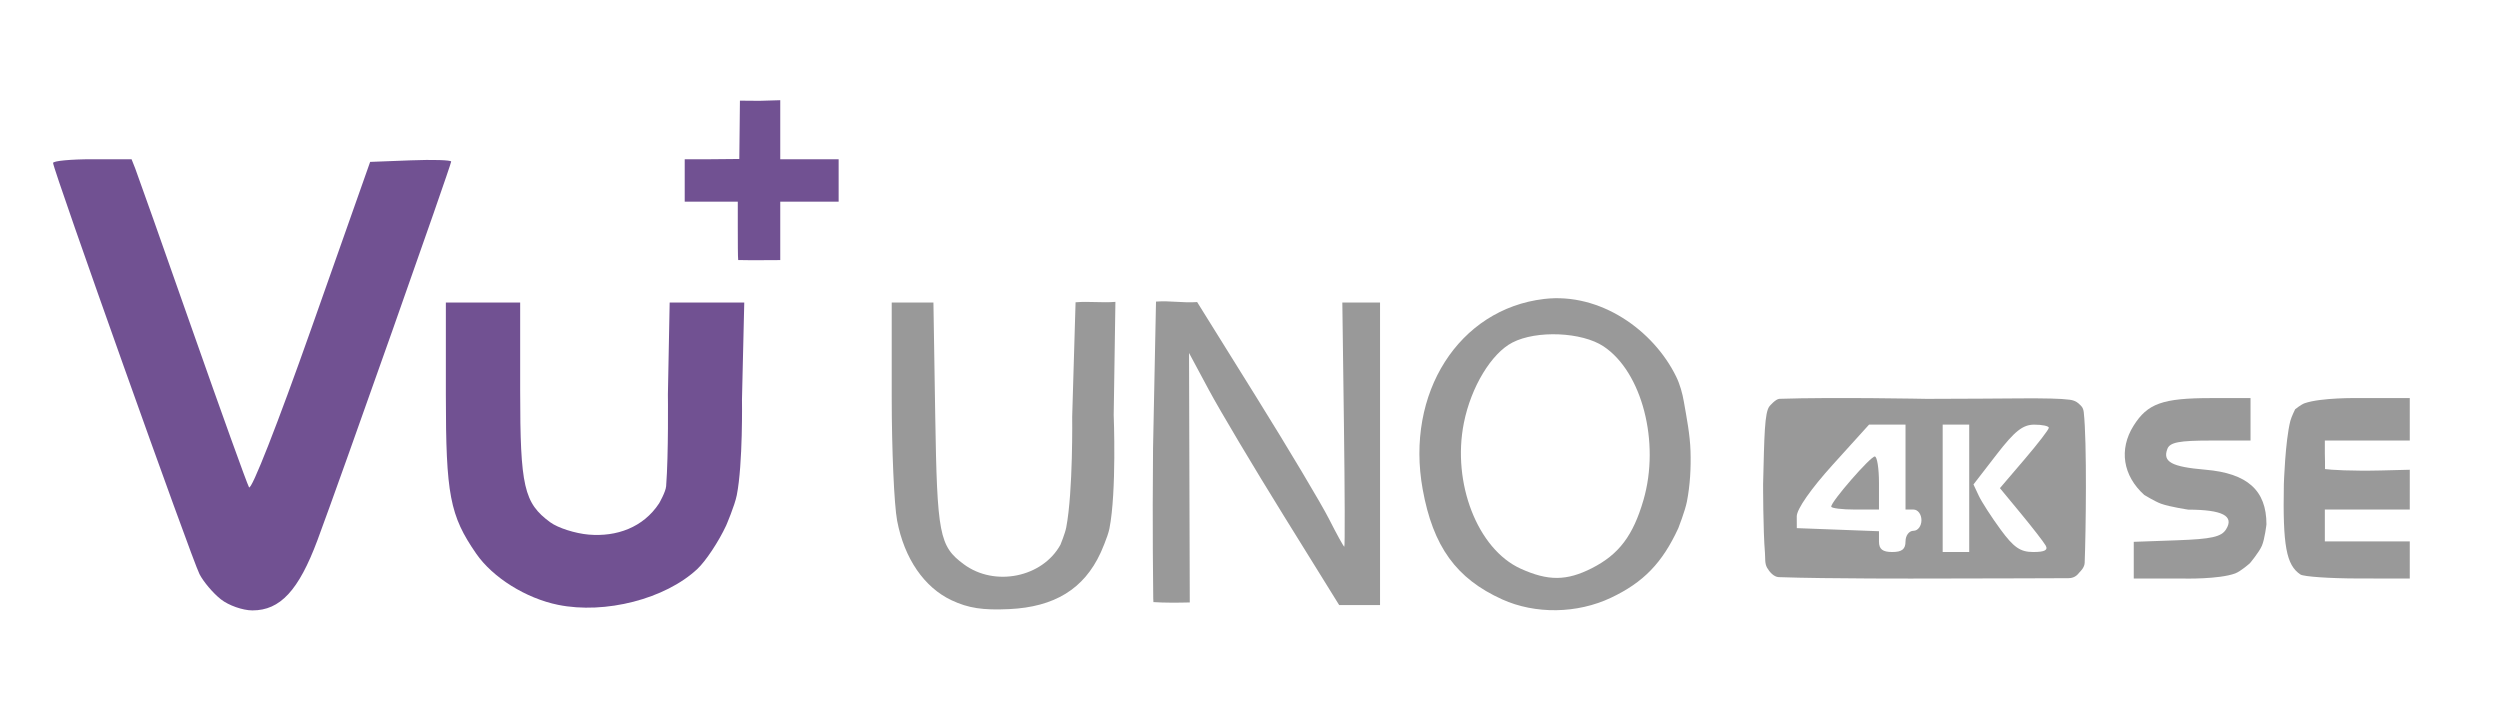
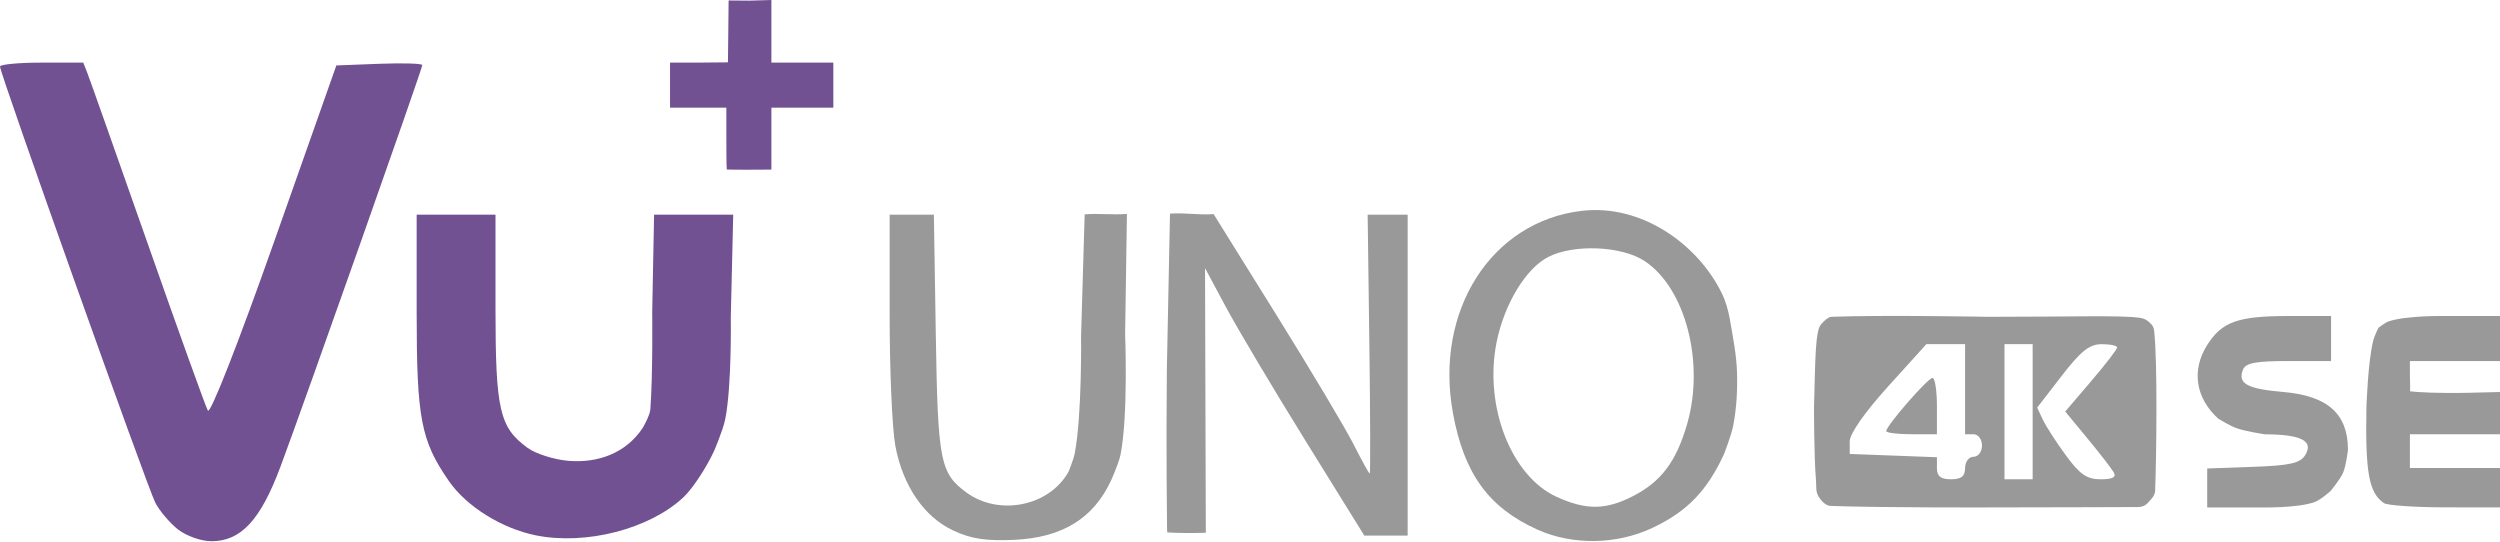
- <svg xmlns="http://www.w3.org/2000/svg" version="1.1" id="svg6162" width="471" height="136" viewBox="0 0 471 136">
+ <svg xmlns="http://www.w3.org/2000/svg" version="1.1" id="svg6162" width="444.001" height="96.121" viewBox="0 0 444.001 96.121">
  <defs id="defs6166" />
-   <g id="g6168">
+   <g id="g6168" transform="translate(-10,-18.87927)">
    <path style="fill:#715192;fill-opacity:1" d="M 139.075,48.99 C 139.009,48.512 139,45.492 139,42.833 V 38 h -5 -5 v -4 -4 h 4.948 l 5.337,-0.049 0.059,-5.299 0.059,-5.688 3.701,0.03 L 147,18.879 V 24.44 30 h 5.5 5.5 v 4 4 h -5.5 -5.5 v 5.5 5.5 c -2.5,0.01 -5.556,0.048 -7.925,-0.01 z" id="path6674" />
    <path style="fill:#999999" d="m 433.4,108.235 c -2.67,-1.783 -3.336,-5.413 -3.122,-17.013 0,0 0.248,-8.04 1.22,-11.911 0.194,-0.771 0.907,-2.207 0.907,-2.207 0,0 1.129,-0.91 1.802,-1.14 C 437.358,74.883 444.155,75 444.155,75 H 454 v 4 4 h -8 -8 v 2.383 c 0,0.935 0.069,2.155 0.033,2.99 1.01,0.147 5.023,0.399 10.585,0.261 L 454.001,88.5 454.001,92.25 454,96 h -8 -8 v 3 3 h 8 8 v 3.5 3.5 l -9.75,-0.015 c -5.362,-0.008 -10.245,-0.346 -10.85,-0.75 z" id="path6672" />
    <path style="fill:#999999" d="m 402,105.54 v -3.46 l 8.145,-0.29 c 6.52,-0.233 8.365,-0.645 9.25,-2.069 1.568,-2.522 -0.673,-3.687 -7.129,-3.706 0,0 -3.486,-0.519 -5.131,-1.116 C 406.02,94.494 403.981,93.25 403.981,93.25 399.947,89.613 399.176,84.665 401.953,80.225 404.586,76.015 407.424,75 416.565,75 H 424 v 4 4 h -7.531 c -5.916,0 -7.66,0.336 -8.133,1.567 -0.938,2.443 0.771,3.381 7.15,3.924 C 423.408,89.165 427,92.377 427,98.786 c 0,0 -0.318,2.77 -0.86,4.033 -0.522,1.218 -2.246,3.28 -2.246,3.28 0,0 -1.732,1.546 -2.796,1.938 -3.051,1.122 -9.704,0.963 -9.704,0.963 H 402 Z" id="path6670" />
    <path style="fill:#999999" d="M 345,95.44 C 345,94.483 352.379,86 353.212,86 353.645,86 354,88.25 354,91 v 5 h -4.5 c -2.475,0 -4.5,-0.252 -4.5,-0.56 z" id="path6668" />
    <path style="fill:#999999" d="m 332.907,106.942 c -0.454,-0.802 -0.31,-1.82 -0.387,-2.739 -0.362,-4.32 -0.351,-13 -0.351,-13 0.232,-9.056 0.258,-13.532 1.221,-14.69 0,0 1.139,-1.351 1.854,-1.375 10.073,-0.339 27.775,0.008 27.775,0.008 15.212,0 23.444,-0.302 26.93,0.163 1.142,0.152 1.634,0.675 1.85,0.891 0.203,0.203 0.674,0.505 0.779,1.444 0.631,5.634 0.397,22.74 0.174,28.395 -0.034,0.863 -0.756,1.564 -0.953,1.761 -0.237,0.237 -0.732,1.132 -2.107,1.13 -3.776,-0.005 -12.088,0.07 -26.87,0.07 0,0 -18.563,0.057 -27.704,-0.268 -0.916,-0.033 -1.744,-0.965 -2.212,-1.79 z M 359,102 c 0,-1.111 0.667,-2 1.5,-2 0.833,0 1.5,-0.889 1.5,-2 0,-1.111 -0.667,-2 -1.5,-2 H 359 v -8 -8 h -3.436 -3.436 l -6.814,7.528 c -4.141,4.575 -6.811,8.4 -6.805,9.75 l 0.009,2.222 7.741,0.292 7.741,0.292 v 1.958 c 0,1.422 0.685,1.958 2.5,1.958 1.833,0 2.5,-0.533 2.5,-2 z M 371,92 V 80 h -2.5 -2.5 v 12 12 h 2.5 2.5 z m 14.389,10.75 c -0.401,-0.688 -2.501,-3.395 -4.666,-6.017 l -3.937,-4.767 4.607,-5.393 C 383.927,83.608 386,80.915 386,80.591 c 0,-0.325 -1.238,-0.589 -2.75,-0.587 -2.157,0.003 -3.687,1.217 -7.099,5.635 l -4.349,5.631 0.992,2.115 c 0.545,1.163 2.393,4.028 4.105,6.365 2.485,3.392 3.73,4.25 6.167,4.25 2.164,0 2.841,-0.364 2.324,-1.25 z" id="path6666" />
    <path style="fill:#999999" d="m 217.27,112.73 c -0.005,-0.8 -0.183,-13.403 -0.037,-28.245 l 0.559,-27.666 c 2.68,-0.198 5.069,0.286 7.749,0.089 l 11.104,17.832 c 6.107,9.808 12.293,20.178 13.746,23.046 1.453,2.868 2.747,5.215 2.876,5.215 0.128,5.4e-4 0.097,-10.349 -0.069,-23 L 252.895,57 H 256.448 260 V 85.5 114 h -3.849 -3.849 L 241.914,97.25 C 236.201,88.037 229.836,77.35 227.77,73.5 l -3.756,-7 0.07,23.5 0.07,23.5 c -2.356,0.062 -4.684,0.076 -6.85,-0.065 z" id="path6664" />
    <path style="fill:#999999" d="m 283,112.919 c -8.656,-3.918 -13.011,-9.949 -14.965,-20.723 -3.287,-18.128 6.811,-33.969 22.866,-35.87 10.583,-1.253 20.603,5.876 24.887,14.624 0.72,1.47 1.179,3.144 1.458,4.758 0.533,3.08 1.15,6.169 1.247,9.294 0.098,3.173 -0.074,6.384 -0.68,9.5 -0.334,1.719 -1.615,5 -1.615,5 -3.018,6.55 -6.571,10.221 -12.696,13.117 -6.378,3.015 -14.25,3.131 -20.5,0.302 z m 16.945,-5.891 c 5.066,-2.585 7.734,-6.117 9.683,-12.821 3.166,-10.89 -0.282,-24.156 -7.526,-28.955 -4.087,-2.708 -12.623,-3.068 -17.157,-0.723 -3.975,2.056 -7.789,8.36 -9.146,15.12 -2.276,11.334 2.569,23.797 10.686,27.484 5.194,2.359 8.684,2.332 13.46,-0.104 z" id="path6662" />
    <path style="fill:#999999" d="M 179.316,113.11 C 174.121,110.685 170.367,105.211 169.017,98.09 168.458,95.14 168,84.688 168,74.864 V 57 h 3.929 3.929 l 0.339,21.25 c 0.36,22.543 0.764,24.642 5.399,28.067 5.814,4.297 14.821,2.465 18.198,-3.702 0,0 0.873,-2.13 1.087,-3.253 C 202.182,92.521 202,78.5 202,78.5 l 0.638,-21.55 c 2.548,-0.21 4.958,0.131 7.506,-0.079 l -0.322,21.315 c 0,0 0.569,14.384 -0.803,21.383 -0.315,1.605 -1.68,4.609 -1.68,4.609 -3.134,6.782 -8.672,10.183 -17.228,10.58 -4.952,0.23 -7.661,-0.184 -10.794,-1.647 z" id="path6660" />
    <path style="fill:#715192;fill-opacity:1" d="m 105.147,113.954 c -6.064,-1.232 -12.308,-5.135 -15.426,-9.641 C 84.752,97.133 84,93.198 84,74.374 V 57 h 7 7 v 16.599 c 0,18.081 0.711,21.182 5.685,24.813 1.44,1.051 4.688,2.089 7.217,2.306 5.256,0.451 10.285,-1.333 13.275,-5.89 0,0 1.239,-2.139 1.323,-3.232 0.465,-6.06 0.333,-17.297 0.333,-17.297 L 126.165,57 h 7.027 7.027 l -0.43,18.25 c 0,0 0.191,12.135 -0.98,18.044 C 138.417,95.271 136.809,99 136.809,99 c -1.403,3.025 -3.846,6.713 -5.43,8.196 -6.027,5.645 -17.353,8.562 -26.232,6.757 z" id="path6658" />
    <path style="fill:#715192;fill-opacity:1" d="m 41.615,112.912 c -1.46,-1.149 -3.274,-3.286 -4.03,-4.75 C 36.161,105.406 10,31.944 10,30.701 10,30.316 13.327,30 17.393,30 h 7.393 l 0.694,1.75 c 0.381,0.963 5.198,14.575 10.703,30.25 5.505,15.675 10.334,29.085 10.731,29.8 0.418,0.753 5.369,-11.865 11.772,-30 L 69.736,30.5 77.368,30.208 C 81.566,30.047 85,30.152 85,30.441 85,31.093 64.025,90.483 59.804,101.783 56.269,111.245 52.79,115 47.558,115 c -1.821,0 -4.473,-0.932 -5.943,-2.088 z" id="path6654" />
  </g>
</svg>
